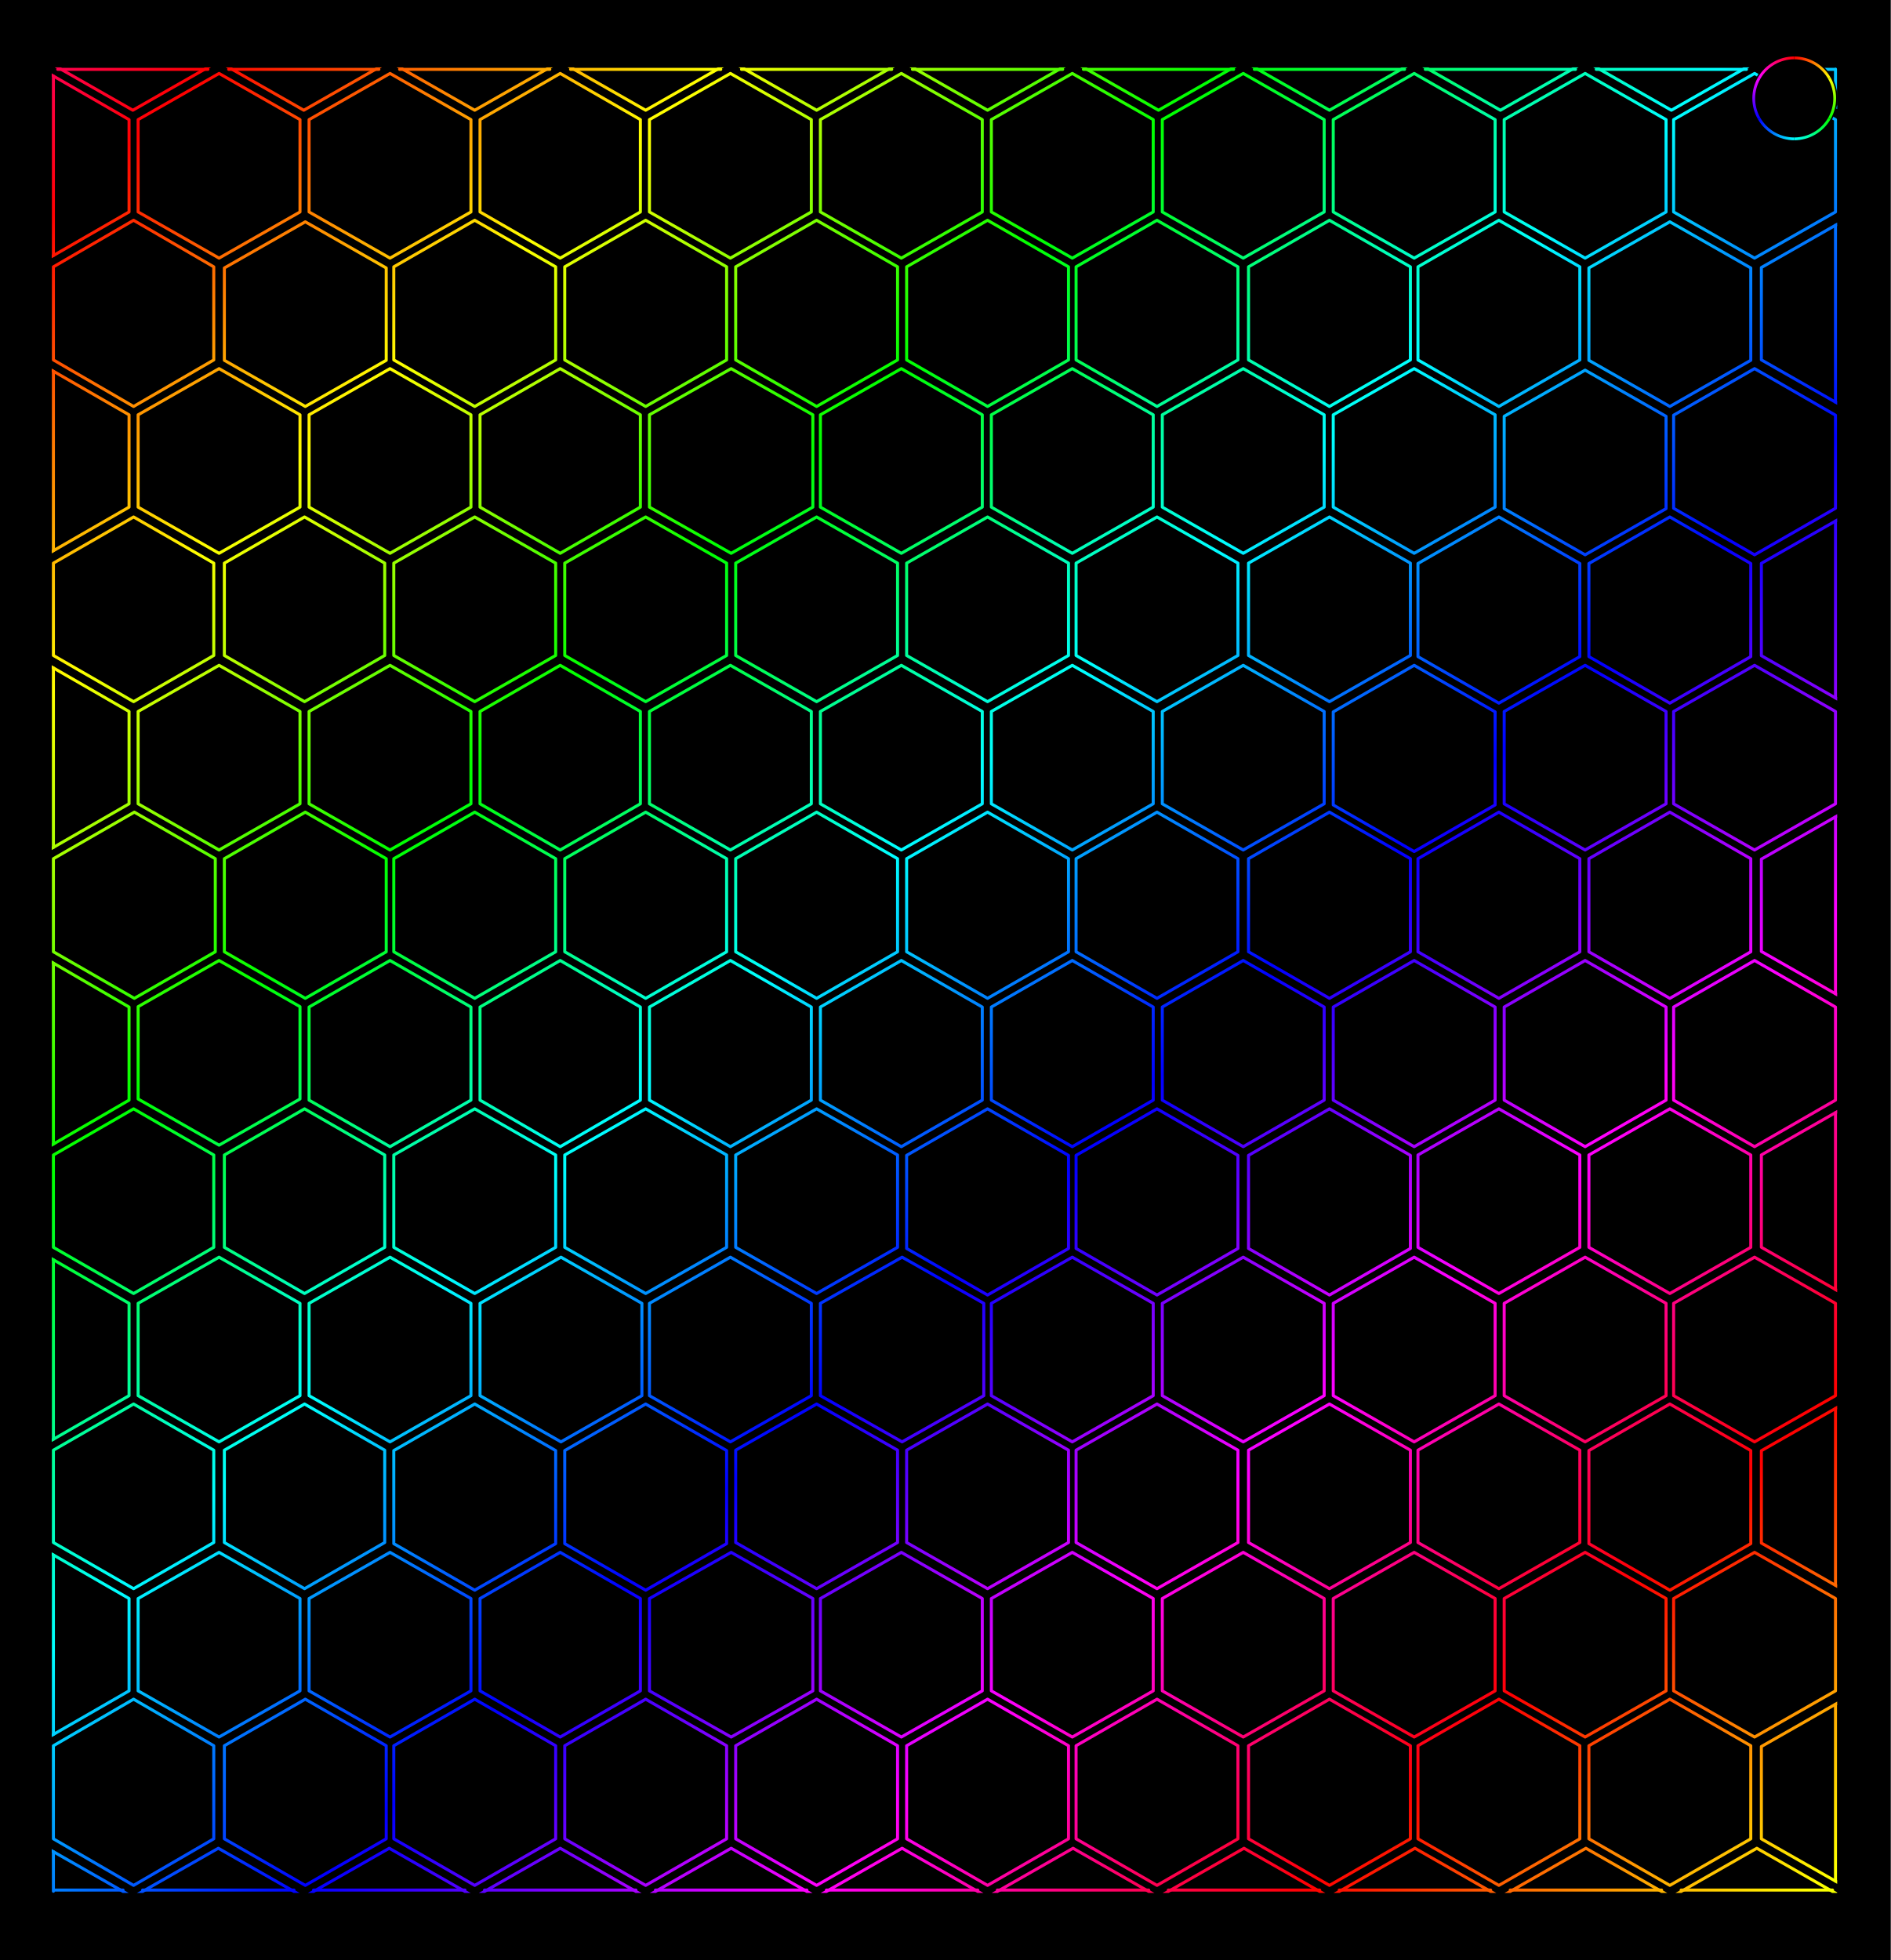
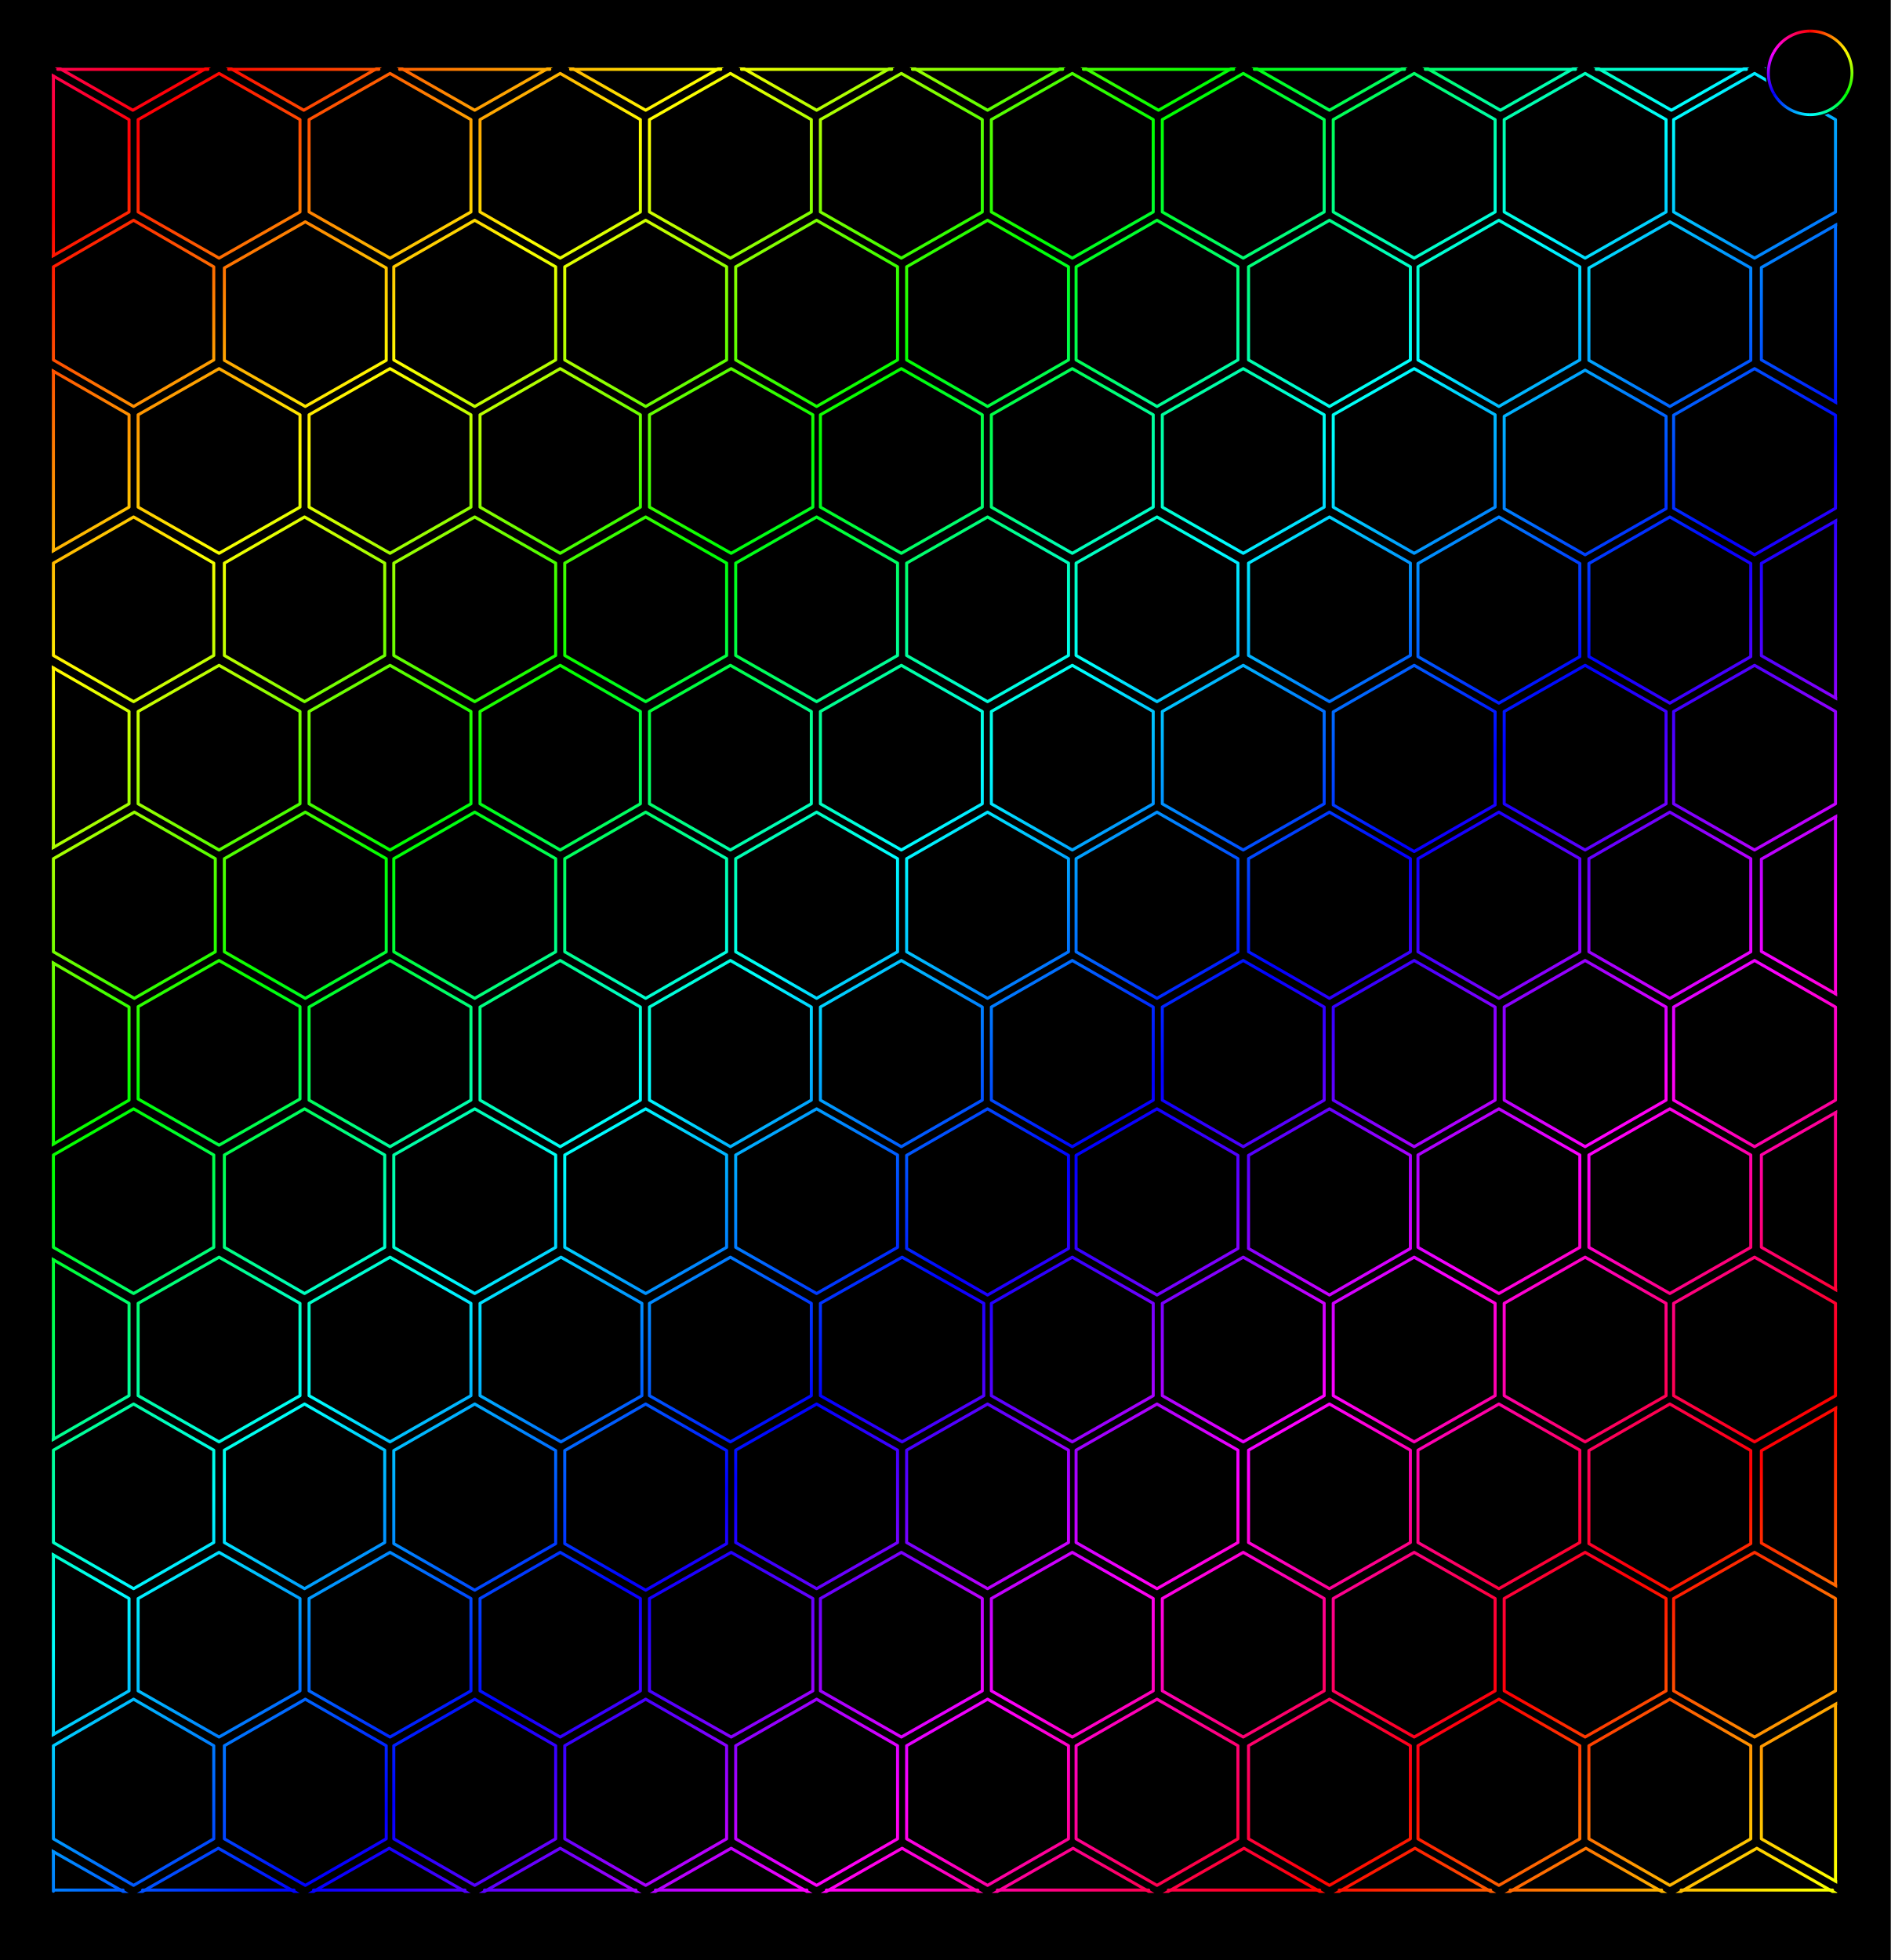
<svg xmlns="http://www.w3.org/2000/svg" width="2076" height="2152" viewBox="0 0 2076 2152">
  <defs>
    <linearGradient id="rainbow" gradientUnits="userSpaceOnUse" x1="0" y1="0" x2="1219.246" y2="1286.926">
      <stop offset="0" stop-color="#ff0097" />
      <stop offset="0.076" stop-color="#ff0000" />
      <stop offset="0.205" stop-color="#ffff00" />
      <stop offset="0.335" stop-color="#00ff00" />
      <stop offset="0.464" stop-color="#00ffff" />
      <stop offset="0.593" stop-color="#0000ff" />
      <stop offset="0.722" stop-color="#ff00ff" />
      <stop offset="0.851" stop-color="#ff0000" />
      <stop offset="0.98" stop-color="#ffff00" />
      <stop offset="1" stop-color="#d8ff00" />
    </linearGradient>
    <clipPath id="pattern-clip" data-edges="aligned">
      <rect x="57.88" y="32" width="1180.24" height="1206" />
    </clipPath>
-     <linearGradient id="camera-0" gradientUnits="userSpaceOnUse" x1="1970" y1="63.539" x2="2008.504" y2="85.77">
+     <linearGradient id="camera-0" gradientUnits="userSpaceOnUse" x1="1987.5" y1="34.09" x2="2027.26" y2="57.045">
      <stop stop-color="#ff0000" />
      <stop offset="1" stop-color="#ffff00" />
    </linearGradient>
-     <linearGradient id="camera-1" gradientUnits="userSpaceOnUse" x1="2008.504" y1="85.77" x2="2008.504" y2="130.23">
+     <linearGradient id="camera-1" gradientUnits="userSpaceOnUse" x1="2027.26" y1="57.045" x2="2027.26" y2="102.955">
      <stop stop-color="#ffff00" />
      <stop offset="1" stop-color="#00ff00" />
    </linearGradient>
-     <linearGradient id="camera-2" gradientUnits="userSpaceOnUse" x1="2008.504" y1="130.23" x2="1970" y2="152.461">
+     <linearGradient id="camera-2" gradientUnits="userSpaceOnUse" x1="2027.26" y1="102.955" x2="1987.5" y2="125.91">
      <stop stop-color="#00ff00" />
      <stop offset="1" stop-color="#00ffff" />
    </linearGradient>
-     <linearGradient id="camera-3" gradientUnits="userSpaceOnUse" x1="1970" y1="152.461" x2="1931.496" y2="130.23">
+     <linearGradient id="camera-3" gradientUnits="userSpaceOnUse" x1="1987.5" y1="125.91" x2="1947.74" y2="102.955">
      <stop stop-color="#00ffff" />
      <stop offset="1" stop-color="#0000ff" />
    </linearGradient>
-     <linearGradient id="camera-4" gradientUnits="userSpaceOnUse" x1="1931.496" y1="130.23" x2="1931.496" y2="85.77">
+     <linearGradient id="camera-4" gradientUnits="userSpaceOnUse" x1="1947.74" y1="102.955" x2="1947.74" y2="57.045">
      <stop stop-color="#0000ff" />
      <stop offset="1" stop-color="#ff00ff" />
    </linearGradient>
-     <linearGradient id="camera-5" gradientUnits="userSpaceOnUse" x1="1931.496" y1="85.77" x2="1970" y2="63.539">
+     <linearGradient id="camera-5" gradientUnits="userSpaceOnUse" x1="1947.74" y1="57.045" x2="1987.5" y2="34.09">
      <stop stop-color="#ff00ff" />
      <stop offset="1" stop-color="#ff0000" />
    </linearGradient>
  </defs>
  <rect width="2076" height="2152" fill="#000" />
  <g transform="translate(52 74) scale(1.661 1.662) translate(-55 -32)" clip-path="url(#pattern-clip)">
    <path d="M111.5,-61.704L165,-31.204L165,29.796L111.5,60.296L58,29.796L58,-31.204ZM224.5,-61.704L278,-31.204L278,29.796L224.5,60.296L171,29.796L171,-31.204ZM337.5,-61.704L391,-31.204L391,29.796L337.5,60.296L284,29.796L284,-31.204ZM450.5,-61.704L504,-31.204L504,29.796L450.5,60.296L397,29.796L397,-31.204ZM563.5,-61.704L617,-31.204L617,29.796L563.5,60.296L510,29.796L510,-31.204ZM676.5,-61.704L730,-31.204L730,29.796L676.5,60.296L623,29.796L623,-31.204ZM789.5,-61.704L843,-31.204L843,29.796L789.5,60.296L736,29.796L736,-31.204ZM902.5,-61.704L956,-31.204L956,29.796L902.5,60.296L849,29.796L849,-31.204ZM1015.5,-61.704L1069,-31.204L1069,29.796L1015.5,60.296L962,29.796L962,-31.204ZM1128.5,-61.704L1182,-31.204L1182,29.796L1128.5,60.296L1075,29.796L1075,-31.204ZM1241.5,-61.704L1295,-31.204L1295,29.796L1241.5,60.296L1188,29.796L1188,-31.204ZM56,36L109,66.5L109,127.5L56,158L3,127.5L3,66.5ZM168.5,36L222,66.5L222,127.5L168.5,158L115,127.5L115,66.5ZM281.5,36L335,66.5L335,127.5L281.5,158L228,127.5L228,66.5ZM394,36L447,66.5L447,127.5L394,158L341,127.5L341,66.5ZM506.5,36L560,66.5L560,127.5L506.5,158L453,127.5L453,66.5ZM619.5,36L673,66.5L673,127.5L619.5,158L566,127.5L566,66.5ZM732.5,36L786,66.5L786,127.5L732.5,158L679,127.5L679,66.5ZM845.5,36L899,66.5L899,127.5L845.5,158L792,127.5L792,66.5ZM958.5,36L1012,66.5L1012,127.5L958.5,158L905,127.5L905,66.5ZM1071.5,36L1125,66.5L1125,127.5L1071.5,158L1018,127.5L1018,66.5ZM1183.5,36L1237,66.5L1237,127.5L1183.5,158L1130,127.5L1130,66.5ZM112,133L165,163.75L165,225.25L112,256L59,225.25L59,163.75ZM225.5,134L279,164.5L279,225.5L225.5,256L172,225.5L172,164.5ZM337.5,133L391,163.75L391,225.25L337.5,256L284,225.25L284,163.75ZM450.5,133L504,163.75L504,225.25L450.5,256L397,225.25L397,163.75ZM563.5,133L617,163.75L617,225.25L563.5,256L510,225.25L510,163.75ZM676.5,133L730,163.75L730,225.25L676.5,256L623,225.25L623,163.75ZM788.5,133L842,163.75L842,225.25L788.5,256L735,225.25L735,163.75ZM902.5,133L956,163.75L956,225.25L902.5,256L849,225.25L849,163.75ZM1014.5,133L1068,163.75L1068,225.25L1014.5,256L961,225.25L961,163.75ZM1127.5,134L1181,164.5L1181,225.5L1127.5,256L1074,225.5L1074,164.5ZM1241.5,133.709L1295,164.209L1295,225.209L1241.5,255.709L1188,225.209L1188,164.209ZM56,231L109,261.5L109,322.5L56,353L3,322.5L3,261.5ZM168.5,231L222,261.5L222,322.5L168.5,353L115,322.5L115,261.5ZM281.5,231L335,261.5L335,322.5L281.5,353L228,322.5L228,261.5ZM394,231L447,261.5L447,322.5L394,353L341,322.5L341,261.5ZM507,231L561,261.5L561,322.5L507,353L453,322.5L453,261.5ZM619.5,231L673,261.5L673,322.5L619.5,353L566,322.5L566,261.5ZM732.5,231L786,261.5L786,322.5L732.5,353L679,322.5L679,261.5ZM845.5,231L899,261.5L899,322.5L845.5,353L792,322.5L792,261.5ZM958.5,231L1012,261.5L1012,322.5L958.5,353L905,322.5L905,261.5ZM1071.5,232L1125,262.5L1125,323.5L1071.5,354L1018,323.5L1018,262.5ZM1183.5,231L1237,261.75L1237,323.25L1183.5,354L1130,323.25L1130,261.75ZM112,329L165,359.5L165,420.5L112,451L59,420.5L59,359.5ZM225,329L278,359.5L278,420.5L225,451L172,420.5L172,359.5ZM337.5,329L391,359.5L391,420.5L337.5,451L284,420.5L284,359.5ZM450.5,329L504,359.5L504,420.5L450.5,451L397,420.5L397,359.5ZM563.5,329L617,359.5L617,420.5L563.5,451L510,420.5L510,359.5ZM676.5,329L730,359.5L730,420.5L676.5,451L623,420.5L623,359.5ZM788.5,329L842,359.5L842,420.5L788.5,451L735,420.5L735,359.5ZM902.5,329L956,359.5L956,420.5L902.5,451L849,420.5L849,359.5ZM1014.5,329L1068,359.75L1068,421.25L1014.5,452L961,421.25L961,359.75ZM1127.5,329L1181,359.75L1181,421.25L1127.5,452L1074,421.25L1074,359.75ZM1241.5,329.121L1295,359.621L1295,420.621L1241.5,451.121L1188,420.621L1188,359.621ZM56,427L109,457.5L109,518.5L56,549L3,518.5L3,457.5ZM168.5,427L222,457.5L222,518.5L168.5,549L115,518.5L115,457.5ZM281.5,427L335,457.5L335,518.5L281.5,549L228,518.5L228,457.5ZM394,427L447,457.5L447,518.5L394,549L341,518.5L341,457.5ZM506.5,427L560,457.5L560,518.5L506.5,549L453,518.5L453,457.5ZM619.5,427L673,457.5L673,518.5L619.5,549L566,518.5L566,457.5ZM732.5,427L786,457.5L786,518.5L732.5,549L679,518.5L679,457.5ZM845.5,427L899,457.5L899,518.5L845.5,549L792,518.5L792,457.5ZM958.5,427L1012,457.75L1012,519.25L958.5,550L905,519.25L905,457.75ZM1071.5,427L1125,457.5L1125,518.5L1071.5,549L1018,518.5L1018,457.5ZM1183.5,427L1237,457.5L1237,518.5L1183.5,549L1130,518.5L1130,457.5ZM112.5,524L166,554.75L166,616.25L112.5,647L59,616.25L59,554.75ZM225.5,524L279,554.75L279,616.25L225.5,647L172,616.25L172,554.75ZM337.5,524L391,554.75L391,616.25L337.5,647L284,616.25L284,554.75ZM450.5,524L504,554.75L504,616.25L450.5,647L397,616.25L397,554.75ZM563.5,524L617,554.75L617,616.25L563.5,647L510,616.25L510,554.75ZM676.5,524L730,554.75L730,616.25L676.5,647L623,616.25L623,554.75ZM788.5,524L842,554.75L842,616.25L788.5,647L735,616.25L735,554.75ZM902.5,524L956,554.75L956,616.25L902.5,647L849,616.25L849,554.75ZM1014.5,524L1068,554.75L1068,616.25L1014.5,647L961,616.25L961,554.75ZM1127.5,524L1181,554.75L1181,616.25L1127.5,647L1074,616.25L1074,554.75ZM1241.5,524.533L1295,555.033L1295,616.033L1241.5,646.533L1188,616.033L1188,555.033ZM56,622L109,652.75L109,714.25L56,745L3,714.25L3,652.75ZM168.5,622L222,652.5L222,713.5L168.5,744L115,713.5L115,652.5ZM281.5,622L335,652.75L335,714.25L281.5,745L228,714.25L228,652.75ZM394,622L447,652.75L447,714.25L394,745L341,714.25L341,652.75ZM506.5,622L560,652.75L560,714.25L506.5,745L453,714.25L453,652.75ZM619.5,622L673,652.75L673,714.25L619.5,745L566,714.25L566,652.75ZM732.5,622L786,652.75L786,714.25L732.5,745L679,714.25L679,652.75ZM845.5,622L899,652.75L899,714.25L845.5,745L792,714.25L792,652.75ZM958.5,622L1012,652.75L1012,714.25L958.5,745L905,714.25L905,652.75ZM1071.5,622L1125,652.75L1125,714.25L1071.5,745L1018,714.25L1018,652.75ZM1183.5,622L1237,652.75L1237,714.25L1183.5,745L1130,714.25L1130,652.75ZM112,720L165,750.5L165,811.5L112,842L59,811.5L59,750.5ZM225,720L278,750.5L278,811.5L225,842L172,811.5L172,750.5ZM337.5,720L391,750.5L391,811.5L337.5,842L284,811.5L284,750.5ZM450.5,720L504,750.5L504,811.5L450.5,842L397,811.5L397,750.5ZM563.5,720L617,750.5L617,811.5L563.5,842L510,811.5L510,750.5ZM676.5,720L730,750.75L730,812.25L676.5,843L623,812.25L623,750.75ZM788.5,720L842,750.75L842,812.25L788.5,843L735,812.25L735,750.75ZM902.5,720L956,750.75L956,812.25L902.5,843L849,812.25L849,750.75ZM1014.5,720L1068,750.5L1068,811.5L1014.5,842L961,811.5L961,750.5ZM1127.5,720L1181,750.5L1181,811.5L1127.5,842L1074,811.5L1074,750.5ZM1241.5,719.946L1295,750.446L1295,811.446L1241.5,841.946L1188,811.446L1188,750.446ZM56,818L109,848.5L109,909.5L56,940L3,909.5L3,848.5ZM168.5,818L222,848.5L222,909.5L168.5,940L115,909.5L115,848.5ZM281.5,818L335,848.5L335,909.5L281.5,940L228,909.5L228,848.5ZM394.5,818L448,848.5L448,909.5L394.5,940L341,909.5L341,848.5ZM506.5,818L560,848.5L560,909.5L506.5,940L453,909.5L453,848.5ZM620,818L674,848.5L674,909.5L620,940L566,909.5L566,848.5ZM732.5,818L786,848.5L786,909.5L732.5,940L679,909.5L679,848.5ZM845.5,818L899,848.5L899,909.5L845.5,940L792,909.5L792,848.5ZM958.5,818L1012,848.5L1012,909.5L958.5,940L905,909.5L905,848.5ZM1071.5,818L1125,848.5L1125,909.5L1071.5,940L1018,909.5L1018,848.5ZM1183.5,818L1237,848.5L1237,909.5L1183.5,940L1130,909.5L1130,848.5ZM112,915L165,945.5L165,1006.5L112,1037L59,1006.5L59,945.5ZM225,915L278,945.5L278,1006.5L225,1037L172,1006.5L172,945.5ZM337.5,915L391,945.75L391,1007.25L337.5,1038L284,1007.25L284,945.75ZM450.5,915L504,945.75L504,1007.25L450.5,1038L397,1007.25L397,945.75ZM563.5,915L617,945.5L617,1006.5L563.5,1037L510,1006.5L510,945.5ZM676.5,915L730,945.5L730,1006.5L676.5,1037L623,1006.5L623,945.5ZM788.5,915L842,945.5L842,1006.5L788.5,1037L735,1006.5L735,945.5ZM902.5,915L956,945.5L956,1006.5L902.5,1037L849,1006.5L849,945.5ZM1014.5,915L1068,945.5L1068,1006.5L1014.5,1037L961,1006.5L961,945.5ZM1127.5,915L1181,945.75L1181,1007.25L1127.5,1038L1074,1007.25L1074,945.75ZM1241.5,915.358L1295,945.858L1295,1006.858L1241.5,1037.358L1188,1006.858L1188,945.858ZM56,1013L109,1043.5L109,1104.5L56,1135L3,1104.5L3,1043.5ZM168.5,1013L222,1043.5L222,1104.5L168.5,1135L115,1104.5L115,1043.5ZM281.5,1013L335,1043.5L335,1104.5L281.5,1135L228,1104.5L228,1043.5ZM394,1013L447,1043.5L447,1104.5L394,1135L341,1104.5L341,1043.5ZM507,1013L561,1043.5L561,1104.5L507,1135L453,1104.5L453,1043.5ZM619.5,1013L673,1043.5L673,1104.5L619.5,1135L566,1104.5L566,1043.5ZM732.5,1013L786,1043.5L786,1104.5L732.5,1135L679,1104.5L679,1043.5ZM845.5,1013L899,1043.5L899,1104.5L845.5,1135L792,1104.5L792,1043.5ZM958.5,1013L1012,1043.5L1012,1104.5L958.5,1135L905,1104.5L905,1043.5ZM1071.5,1013L1125,1043.5L1125,1104.5L1071.5,1135L1018,1104.5L1018,1043.5ZM1183.5,1013L1237,1043.5L1237,1104.5L1183.5,1135L1130,1104.5L1130,1043.5ZM112,1110L165,1140.75L165,1202.25L112,1233L59,1202.25L59,1140.75ZM225.5,1110L279,1140.75L279,1202.25L225.5,1233L172,1202.25L172,1140.75ZM337.5,1110L391,1140.75L391,1202.25L337.5,1233L284,1202.25L284,1140.75ZM450.5,1110L504,1140.75L504,1202.25L450.5,1233L397,1202.25L397,1140.75ZM563.5,1110L617,1140.75L617,1202.25L563.5,1233L510,1202.25L510,1140.75ZM676.5,1110L730,1140.75L730,1202.25L676.5,1233L623,1202.25L623,1140.75ZM788.5,1110L842,1140.75L842,1202.25L788.5,1233L735,1202.25L735,1140.75ZM902.5,1110L956,1140.75L956,1202.25L902.5,1233L849,1202.25L849,1140.75ZM1014.5,1110L1068,1140.75L1068,1202.25L1014.5,1233L961,1202.25L961,1140.75ZM1127.5,1110L1181,1140.75L1181,1202.25L1127.5,1233L1074,1202.25L1074,1140.75ZM1241.5,1110.77L1295,1141.27L1295,1202.27L1241.5,1232.77L1188,1202.27L1188,1141.27ZM55,1208.476L108.5,1238.976L108.5,1299.976L55,1330.476L1.5,1299.976L1.5,1238.976ZM168,1208.476L221.5,1238.976L221.5,1299.976L168,1330.476L114.5,1299.976L114.5,1238.976ZM281,1208.476L334.5,1238.976L334.5,1299.976L281,1330.476L227.5,1299.976L227.5,1238.976ZM394,1208.476L447.5,1238.976L447.5,1299.976L394,1330.476L340.5,1299.976L340.5,1238.976ZM507,1208.476L560.5,1238.976L560.5,1299.976L507,1330.476L453.5,1299.976L453.5,1238.976ZM620,1208.476L673.5,1238.976L673.5,1299.976L620,1330.476L566.5,1299.976L566.5,1238.976ZM733,1208.476L786.5,1238.976L786.5,1299.976L733,1330.476L679.5,1299.976L679.5,1238.976ZM846,1208.476L899.5,1238.976L899.5,1299.976L846,1330.476L792.5,1299.976L792.5,1238.976ZM959,1208.476L1012.5,1238.976L1012.5,1299.976L959,1330.476L905.5,1299.976L905.5,1238.976ZM1072,1208.476L1125.5,1238.976L1125.5,1299.976L1072,1330.476L1018.5,1299.976L1018.5,1238.976ZM1185,1208.476L1238.5,1238.976L1238.5,1299.976L1185,1330.476L1131.5,1299.976L1131.5,1238.976Z" fill="none" stroke="url(#rainbow)" stroke-width="2" stroke-linejoin="round" />
    <path d="M61.866,33.301L161.134,33.301M174.866,33.301L274.134,33.301M287.866,33.301L387.134,33.301M400.866,33.301L500.134,33.301M513.866,33.301L613.134,33.301M626.866,33.301L726.134,33.301M739.866,33.301L839.134,33.301M852.866,33.301L952.134,33.301M965.866,33.301L1065.134,33.301M1078.866,33.301L1178.134,33.301M1191.866,33.301L1237,33.301M59,1236.098L105.033,1236.098M117.967,1236.098L218.033,1236.098M230.967,1236.098L331.033,1236.098M343.967,1236.098L444.033,1236.098M456.967,1236.098L557.033,1236.098M569.967,1236.098L670.033,1236.098M682.967,1236.098L783.033,1236.098M795.967,1236.098L896.033,1236.098M908.967,1236.098L1009.033,1236.098M1021.967,1236.098L1122.033,1236.098M1134.967,1236.098L1235.033,1236.098M1237,33.12L1237,57.731M59,37.726L59,156.274M1237,136.274L1237,253.144M59,232.726L59,351.274M1237,331.686L1237,448.556M59,428.726L59,547.274M1237,527.098L1237,643.968M59,623.741L59,743.259M1237,722.511L1237,839.381M59,819.726L59,938.274M1237,917.923L1237,1034.793M59,1014.726L59,1133.274M1237,1113.335L1237,1230.205M59,1210.756L59,1236.88" fill="none" stroke="url(#rainbow)" stroke-width="2" stroke-linecap="round" />
  </g>
-   <circle cx="1970" cy="108" r="47.5" fill="#000" />
-   <path d="M1970,63.539A44.461,44.461 0 0 1 2008.504,85.77" fill="none" stroke="url(#camera-0)" stroke-width="3.079" />
-   <path d="M2008.504,85.77A44.461,44.461 0 0 1 2008.504,130.23" fill="none" stroke="url(#camera-1)" stroke-width="3.079" />
-   <path d="M2008.504,130.23A44.461,44.461 0 0 1 1970,152.461" fill="none" stroke="url(#camera-2)" stroke-width="3.079" />
-   <path d="M1970,152.461A44.461,44.461 0 0 1 1931.496,130.23" fill="none" stroke="url(#camera-3)" stroke-width="3.079" />
-   <path d="M1931.496,130.23A44.461,44.461 0 0 1 1931.496,85.77" fill="none" stroke="url(#camera-4)" stroke-width="3.079" />
-   <path d="M1931.496,85.77A44.461,44.461 0 0 1 1970,63.539" fill="none" stroke="url(#camera-5)" stroke-width="3.079" />
+   <circle cx="1987.5" cy="80" r="49" fill="#000" />
+   <path d="M1987.5,34.09A45.91,45.91 0 0 1 2027.26,57.045" fill="none" stroke="url(#camera-0)" stroke-width="3.179" />
+   <path d="M2027.26,57.045A45.91,45.91 0 0 1 2027.26,102.955" fill="none" stroke="url(#camera-1)" stroke-width="3.179" />
+   <path d="M2027.26,102.955A45.91,45.91 0 0 1 1987.5,125.91" fill="none" stroke="url(#camera-2)" stroke-width="3.179" />
+   <path d="M1987.5,125.91A45.91,45.91 0 0 1 1947.74,102.955" fill="none" stroke="url(#camera-3)" stroke-width="3.179" />
+   <path d="M1947.74,102.955A45.91,45.91 0 0 1 1947.74,57.045" fill="none" stroke="url(#camera-4)" stroke-width="3.179" />
+   <path d="M1947.74,57.045A45.91,45.91 0 0 1 1987.5,34.09" fill="none" stroke="url(#camera-5)" stroke-width="3.179" />
</svg>
